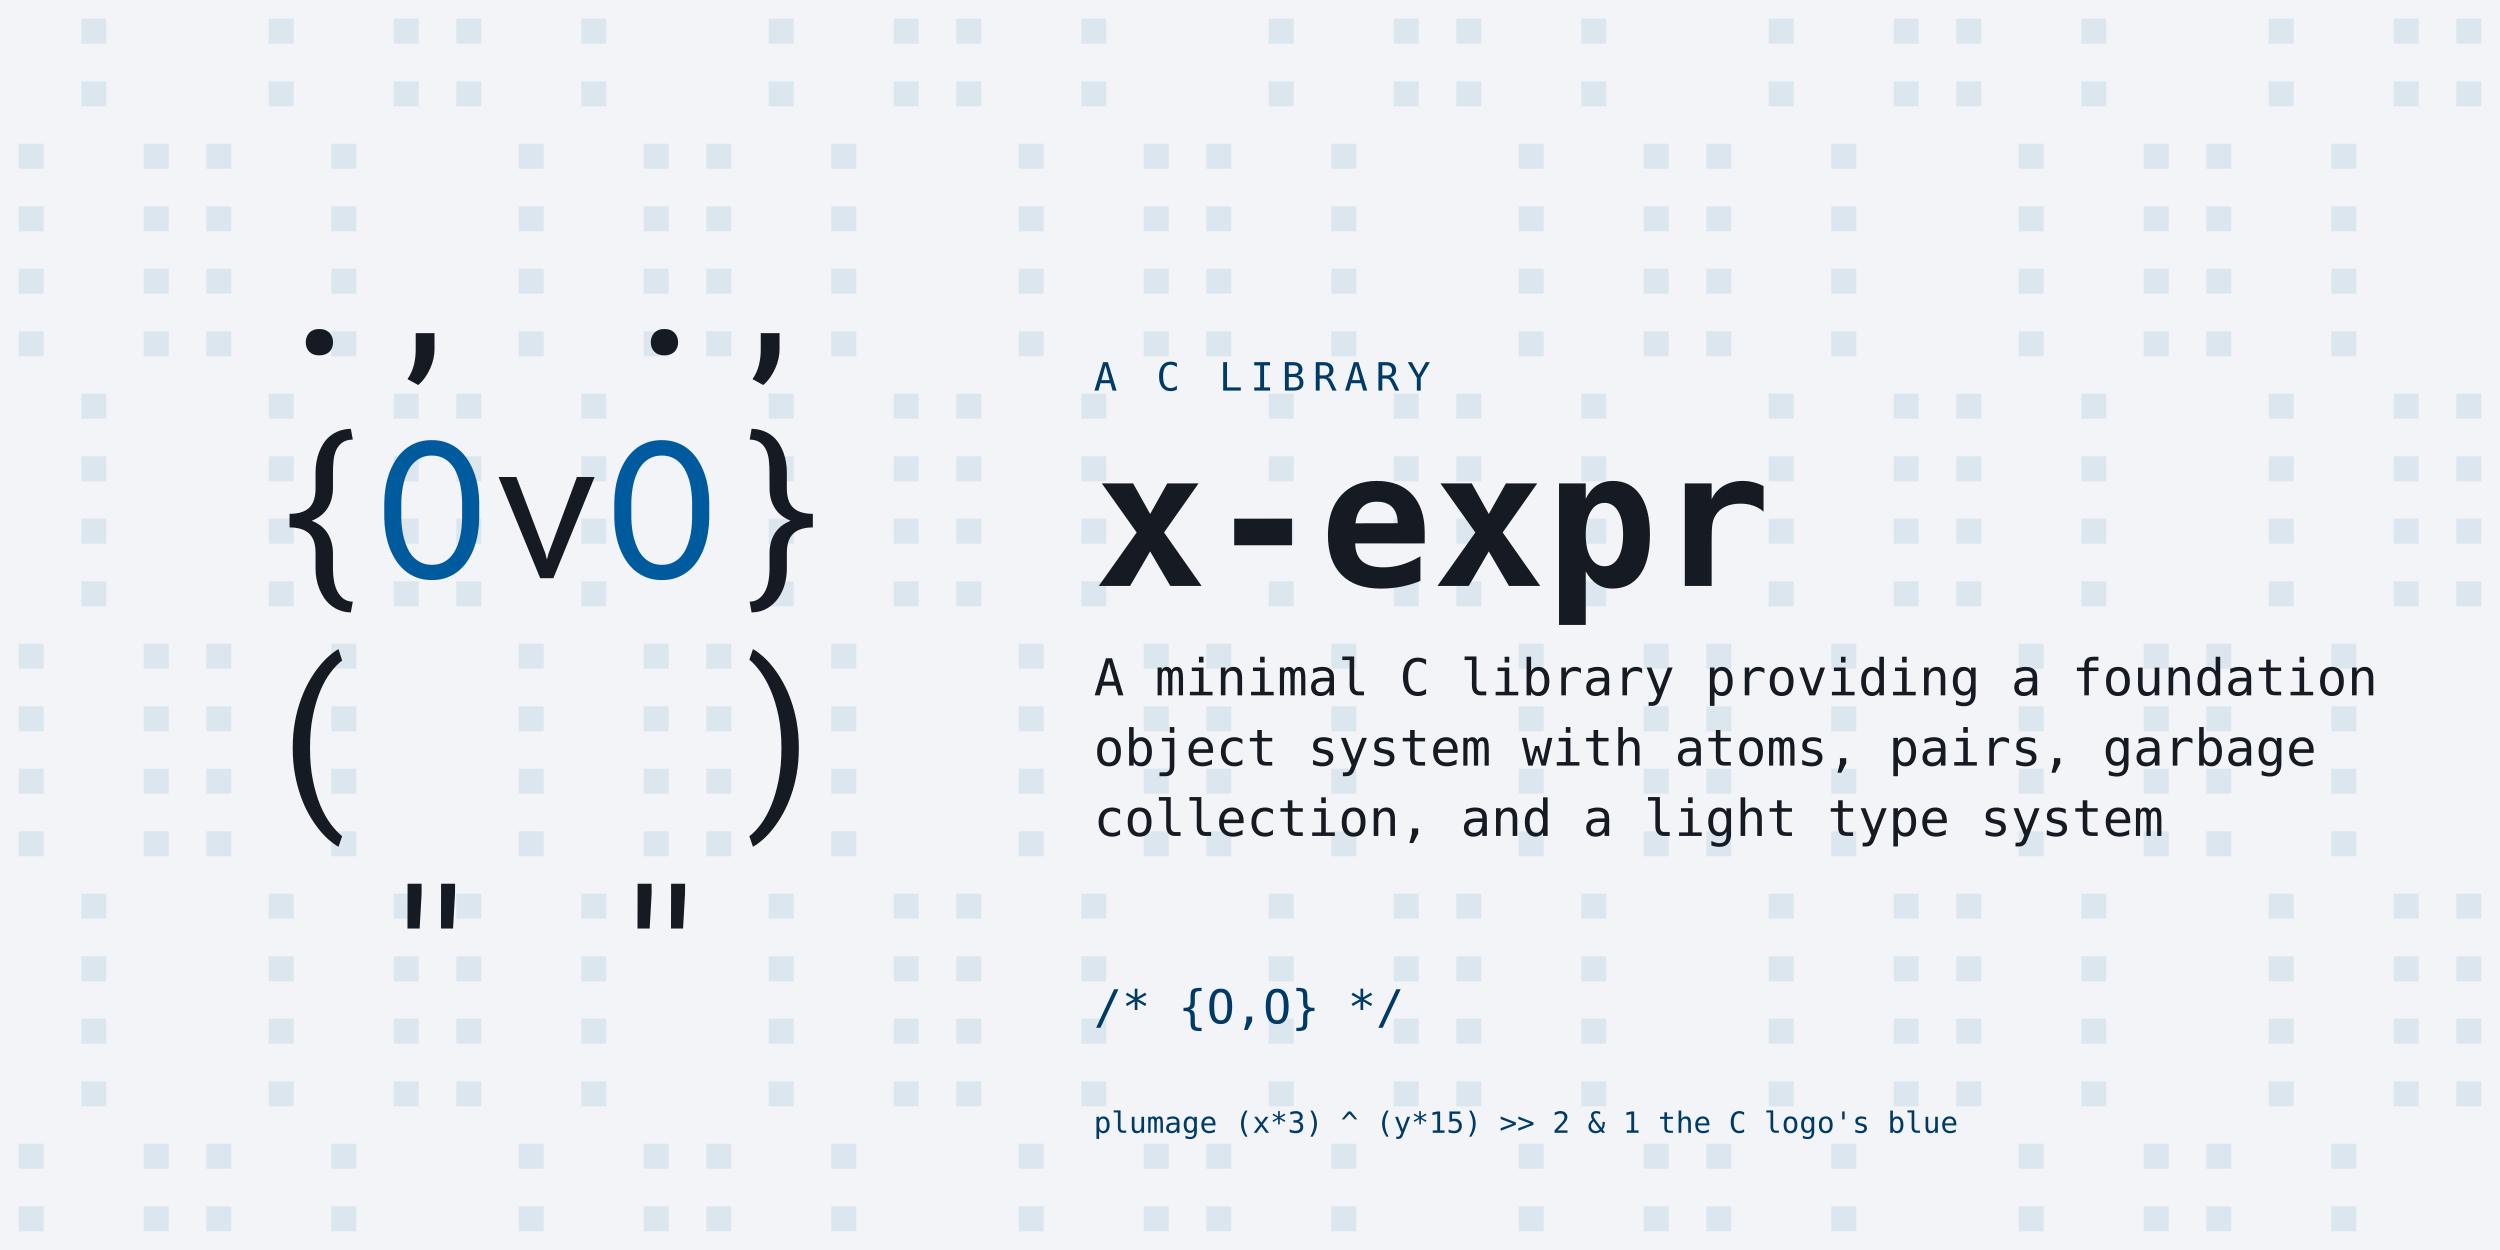
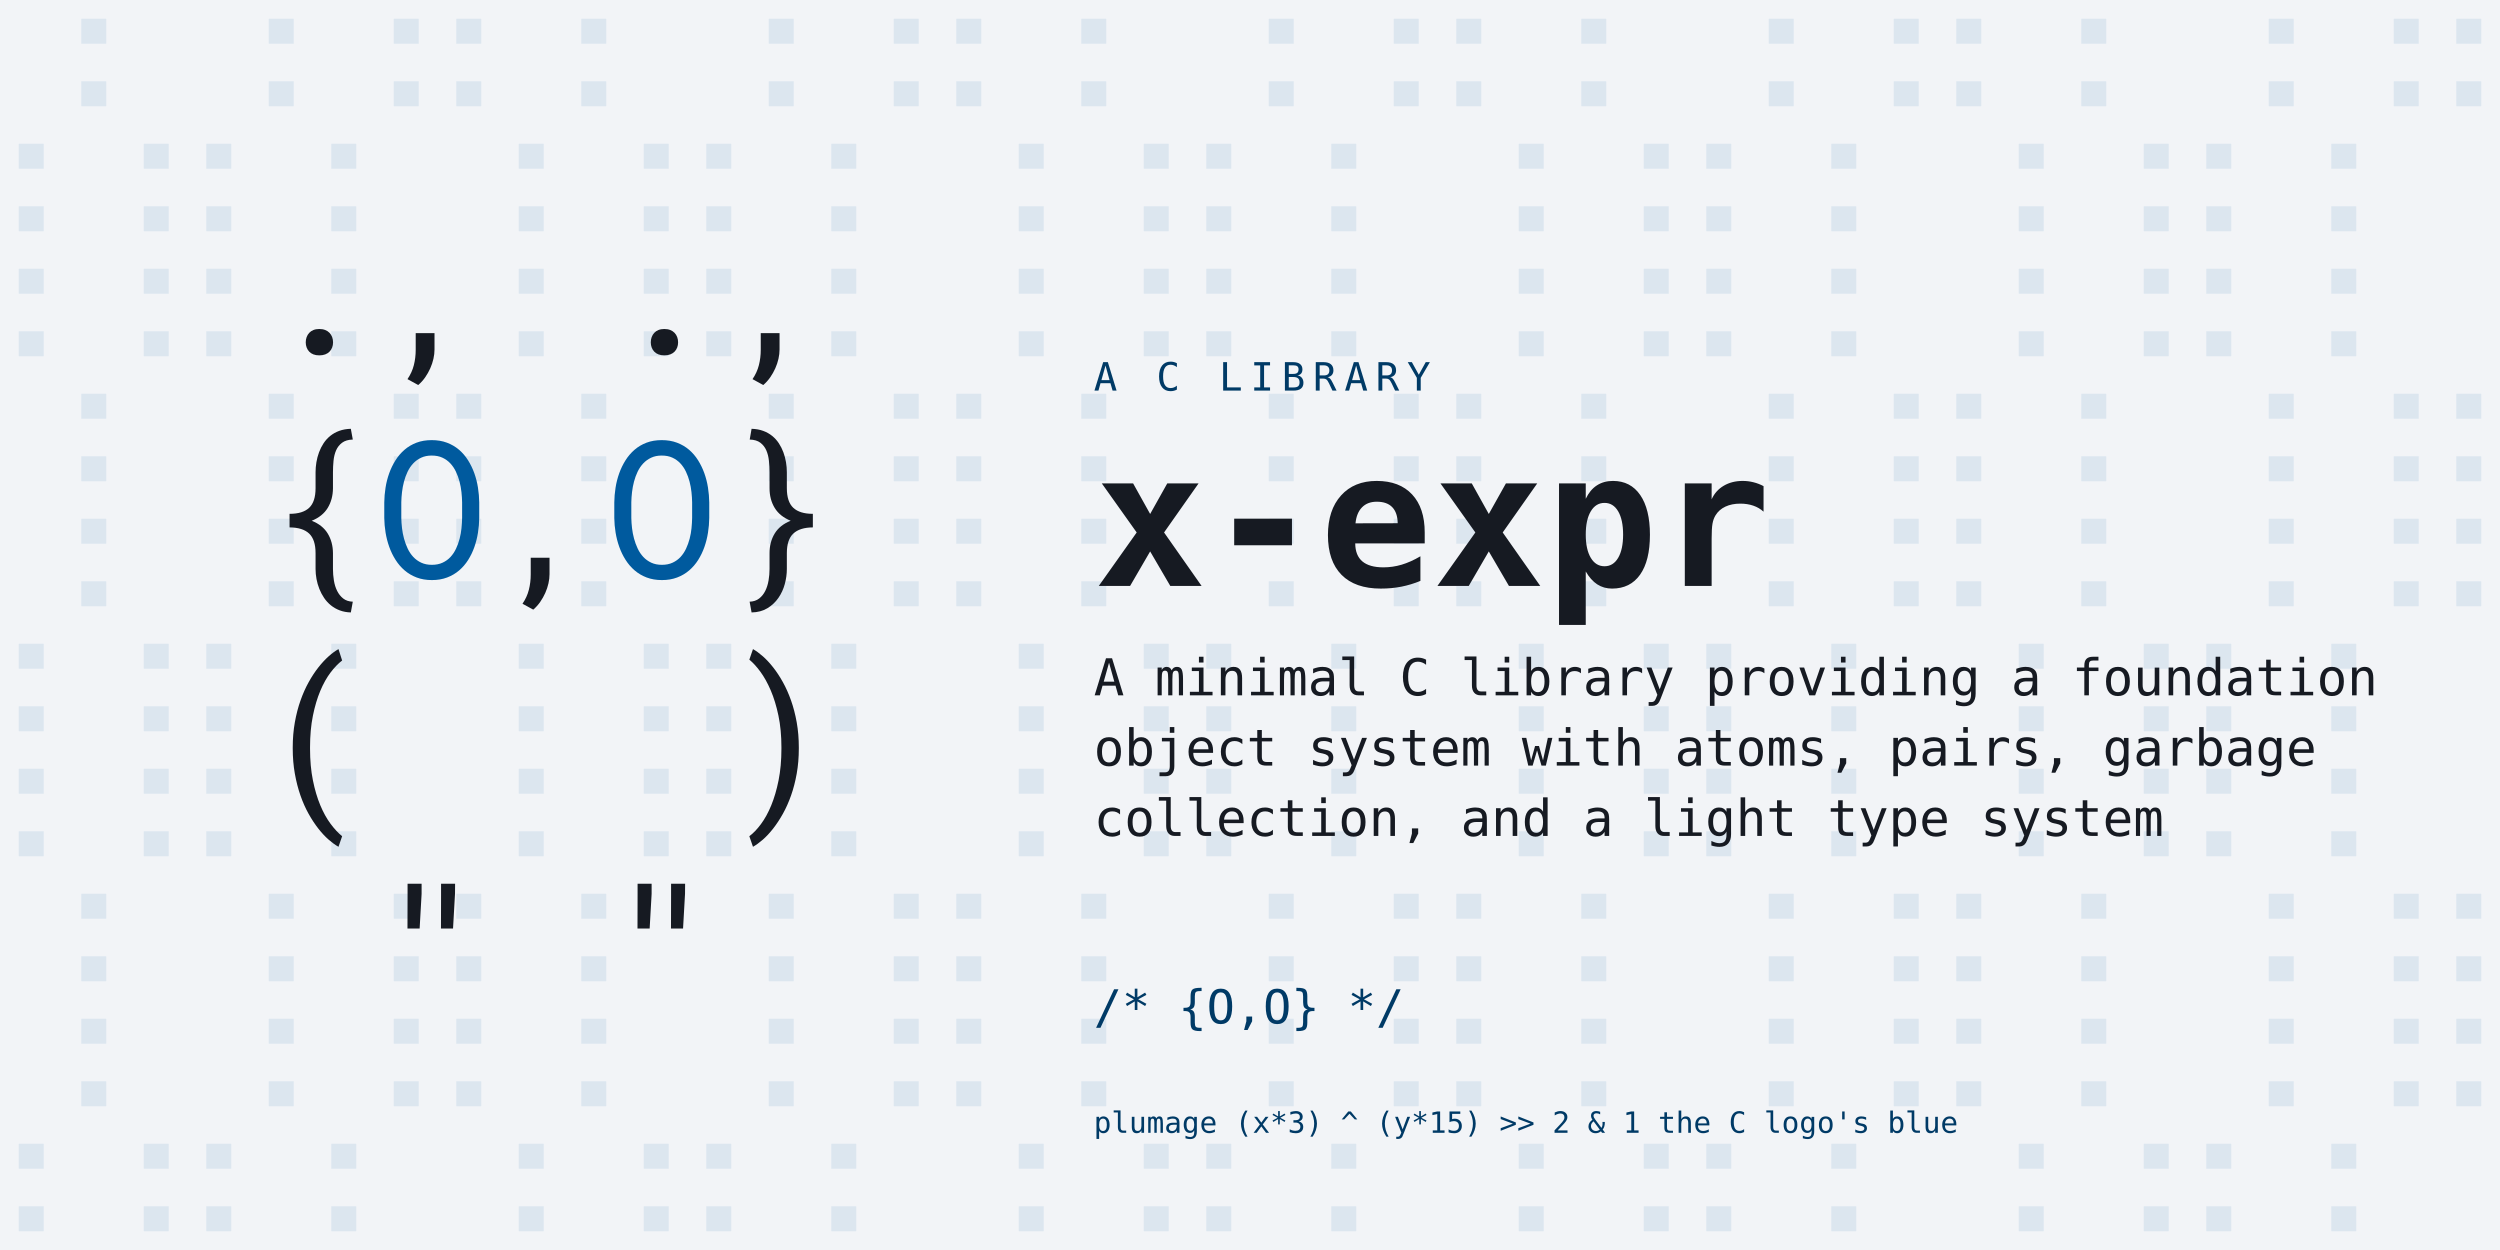
<svg xmlns="http://www.w3.org/2000/svg" width="1280" height="640" viewBox="0 0 1280 640" role="img" aria-label="x-expr, with Bitwise">
  <rect width="1280" height="640" fill="#f2f4f7" />
  <g fill="hsl(206,100%,31%)" fill-opacity="0.09">
    <rect x="41.6" y="9.6" width="12.8" height="12.8" />
    <rect x="137.6" y="9.6" width="12.8" height="12.8" />
    <rect x="201.6" y="9.6" width="12.8" height="12.8" />
    <rect x="233.6" y="9.6" width="12.8" height="12.8" />
    <rect x="297.6" y="9.6" width="12.8" height="12.8" />
    <rect x="393.6" y="9.6" width="12.8" height="12.8" />
    <rect x="457.6" y="9.6" width="12.8" height="12.8" />
    <rect x="489.6" y="9.6" width="12.8" height="12.8" />
    <rect x="553.6" y="9.6" width="12.8" height="12.8" />
    <rect x="649.6" y="9.6" width="12.8" height="12.8" />
    <rect x="713.6" y="9.6" width="12.8" height="12.8" />
    <rect x="745.6" y="9.6" width="12.8" height="12.8" />
    <rect x="809.6" y="9.6" width="12.8" height="12.8" />
    <rect x="905.6" y="9.6" width="12.8" height="12.8" />
    <rect x="969.6" y="9.6" width="12.8" height="12.8" />
    <rect x="1001.6" y="9.6" width="12.8" height="12.8" />
    <rect x="1065.6" y="9.6" width="12.8" height="12.8" />
    <rect x="1161.6" y="9.6" width="12.8" height="12.8" />
    <rect x="1225.6" y="9.6" width="12.8" height="12.8" />
    <rect x="1257.6" y="9.6" width="12.8" height="12.8" />
    <rect x="41.6" y="41.6" width="12.8" height="12.8" />
    <rect x="137.6" y="41.6" width="12.8" height="12.8" />
    <rect x="201.6" y="41.6" width="12.8" height="12.8" />
    <rect x="233.6" y="41.6" width="12.8" height="12.8" />
    <rect x="297.6" y="41.6" width="12.8" height="12.8" />
    <rect x="393.6" y="41.6" width="12.8" height="12.8" />
    <rect x="457.6" y="41.6" width="12.8" height="12.8" />
    <rect x="489.6" y="41.6" width="12.8" height="12.8" />
    <rect x="553.6" y="41.6" width="12.8" height="12.8" />
    <rect x="649.6" y="41.6" width="12.8" height="12.8" />
    <rect x="713.6" y="41.6" width="12.8" height="12.8" />
    <rect x="745.6" y="41.6" width="12.8" height="12.8" />
    <rect x="809.6" y="41.6" width="12.8" height="12.8" />
    <rect x="905.6" y="41.6" width="12.8" height="12.8" />
    <rect x="969.6" y="41.6" width="12.8" height="12.8" />
    <rect x="1001.6" y="41.6" width="12.8" height="12.8" />
    <rect x="1065.6" y="41.6" width="12.8" height="12.8" />
    <rect x="1161.6" y="41.6" width="12.8" height="12.8" />
    <rect x="1225.6" y="41.6" width="12.8" height="12.8" />
    <rect x="1257.6" y="41.6" width="12.8" height="12.8" />
    <rect x="9.6" y="73.6" width="12.8" height="12.8" />
    <rect x="73.6" y="73.6" width="12.8" height="12.8" />
    <rect x="105.6" y="73.6" width="12.8" height="12.8" />
    <rect x="169.6" y="73.6" width="12.8" height="12.8" />
    <rect x="265.6" y="73.6" width="12.8" height="12.8" />
    <rect x="329.6" y="73.6" width="12.8" height="12.8" />
    <rect x="361.6" y="73.6" width="12.8" height="12.8" />
    <rect x="425.6" y="73.6" width="12.8" height="12.8" />
    <rect x="521.6" y="73.6" width="12.8" height="12.8" />
    <rect x="585.6" y="73.6" width="12.8" height="12.8" />
    <rect x="617.6" y="73.6" width="12.8" height="12.8" />
    <rect x="681.6" y="73.6" width="12.8" height="12.8" />
    <rect x="777.6" y="73.6" width="12.8" height="12.8" />
    <rect x="841.6" y="73.6" width="12.8" height="12.8" />
    <rect x="873.6" y="73.6" width="12.8" height="12.8" />
    <rect x="937.6" y="73.6" width="12.8" height="12.8" />
    <rect x="1033.6" y="73.6" width="12.8" height="12.8" />
    <rect x="1097.6" y="73.6" width="12.8" height="12.8" />
    <rect x="1129.6" y="73.6" width="12.8" height="12.8" />
    <rect x="1193.6" y="73.6" width="12.8" height="12.8" />
    <rect x="9.6" y="105.6" width="12.8" height="12.8" />
    <rect x="73.6" y="105.6" width="12.8" height="12.8" />
    <rect x="105.6" y="105.6" width="12.8" height="12.8" />
    <rect x="169.6" y="105.6" width="12.8" height="12.8" />
    <rect x="265.6" y="105.6" width="12.8" height="12.8" />
    <rect x="329.6" y="105.6" width="12.8" height="12.8" />
    <rect x="361.6" y="105.6" width="12.8" height="12.8" />
    <rect x="425.6" y="105.6" width="12.8" height="12.8" />
    <rect x="521.6" y="105.6" width="12.8" height="12.8" />
    <rect x="585.6" y="105.6" width="12.8" height="12.8" />
    <rect x="617.6" y="105.6" width="12.8" height="12.8" />
    <rect x="681.6" y="105.6" width="12.8" height="12.8" />
    <rect x="777.6" y="105.6" width="12.8" height="12.8" />
    <rect x="841.6" y="105.6" width="12.8" height="12.8" />
    <rect x="873.6" y="105.6" width="12.8" height="12.8" />
    <rect x="937.6" y="105.6" width="12.8" height="12.8" />
    <rect x="1033.6" y="105.6" width="12.8" height="12.8" />
    <rect x="1097.6" y="105.6" width="12.8" height="12.8" />
    <rect x="1129.6" y="105.6" width="12.8" height="12.8" />
    <rect x="1193.6" y="105.6" width="12.8" height="12.8" />
    <rect x="9.6" y="137.6" width="12.8" height="12.8" />
    <rect x="73.6" y="137.6" width="12.8" height="12.8" />
    <rect x="105.6" y="137.6" width="12.8" height="12.8" />
    <rect x="169.6" y="137.6" width="12.8" height="12.8" />
    <rect x="265.6" y="137.6" width="12.8" height="12.8" />
    <rect x="329.6" y="137.6" width="12.8" height="12.8" />
    <rect x="361.6" y="137.6" width="12.8" height="12.8" />
    <rect x="425.6" y="137.6" width="12.8" height="12.8" />
    <rect x="521.6" y="137.6" width="12.8" height="12.8" />
    <rect x="585.6" y="137.6" width="12.8" height="12.8" />
    <rect x="617.6" y="137.6" width="12.8" height="12.8" />
    <rect x="681.6" y="137.6" width="12.8" height="12.8" />
    <rect x="777.6" y="137.6" width="12.8" height="12.8" />
    <rect x="841.6" y="137.6" width="12.8" height="12.8" />
    <rect x="873.6" y="137.6" width="12.8" height="12.8" />
    <rect x="937.6" y="137.6" width="12.8" height="12.8" />
    <rect x="1033.6" y="137.6" width="12.8" height="12.8" />
    <rect x="1097.6" y="137.6" width="12.8" height="12.8" />
    <rect x="1129.6" y="137.6" width="12.8" height="12.8" />
    <rect x="1193.6" y="137.6" width="12.8" height="12.8" />
    <rect x="9.6" y="169.6" width="12.8" height="12.8" />
    <rect x="73.6" y="169.6" width="12.8" height="12.8" />
    <rect x="105.6" y="169.6" width="12.8" height="12.8" />
    <rect x="169.6" y="169.6" width="12.8" height="12.8" />
    <rect x="265.6" y="169.6" width="12.8" height="12.8" />
    <rect x="329.6" y="169.6" width="12.8" height="12.8" />
    <rect x="361.6" y="169.6" width="12.8" height="12.8" />
    <rect x="425.6" y="169.6" width="12.8" height="12.8" />
    <rect x="521.6" y="169.6" width="12.8" height="12.8" />
    <rect x="585.6" y="169.6" width="12.8" height="12.8" />
    <rect x="617.6" y="169.6" width="12.8" height="12.8" />
    <rect x="681.6" y="169.6" width="12.8" height="12.8" />
    <rect x="777.6" y="169.6" width="12.8" height="12.8" />
    <rect x="841.6" y="169.6" width="12.8" height="12.8" />
    <rect x="873.6" y="169.6" width="12.8" height="12.8" />
    <rect x="937.6" y="169.6" width="12.8" height="12.8" />
    <rect x="1033.6" y="169.6" width="12.8" height="12.8" />
    <rect x="1097.6" y="169.6" width="12.8" height="12.8" />
    <rect x="1129.6" y="169.6" width="12.8" height="12.8" />
    <rect x="1193.6" y="169.6" width="12.8" height="12.8" />
    <rect x="41.6" y="201.6" width="12.8" height="12.8" />
    <rect x="137.6" y="201.6" width="12.8" height="12.8" />
    <rect x="201.6" y="201.6" width="12.8" height="12.8" />
    <rect x="233.6" y="201.6" width="12.8" height="12.8" />
    <rect x="297.6" y="201.6" width="12.8" height="12.8" />
    <rect x="393.6" y="201.6" width="12.8" height="12.8" />
    <rect x="457.6" y="201.6" width="12.8" height="12.8" />
    <rect x="489.6" y="201.6" width="12.8" height="12.8" />
    <rect x="553.6" y="201.6" width="12.8" height="12.8" />
    <rect x="649.6" y="201.6" width="12.8" height="12.8" />
    <rect x="713.6" y="201.6" width="12.8" height="12.8" />
    <rect x="745.6" y="201.6" width="12.8" height="12.8" />
    <rect x="809.6" y="201.6" width="12.8" height="12.8" />
    <rect x="905.6" y="201.6" width="12.8" height="12.8" />
    <rect x="969.6" y="201.6" width="12.8" height="12.8" />
    <rect x="1001.6" y="201.6" width="12.8" height="12.8" />
    <rect x="1065.6" y="201.6" width="12.8" height="12.8" />
    <rect x="1161.6" y="201.6" width="12.8" height="12.8" />
    <rect x="1225.6" y="201.6" width="12.8" height="12.8" />
    <rect x="1257.6" y="201.6" width="12.8" height="12.8" />
    <rect x="41.6" y="233.6" width="12.8" height="12.8" />
    <rect x="137.6" y="233.6" width="12.8" height="12.8" />
    <rect x="201.6" y="233.6" width="12.8" height="12.8" />
    <rect x="233.6" y="233.6" width="12.8" height="12.8" />
    <rect x="297.6" y="233.6" width="12.8" height="12.8" />
    <rect x="393.6" y="233.6" width="12.8" height="12.8" />
    <rect x="457.6" y="233.6" width="12.8" height="12.8" />
    <rect x="489.6" y="233.6" width="12.8" height="12.8" />
    <rect x="553.6" y="233.6" width="12.8" height="12.8" />
    <rect x="649.6" y="233.6" width="12.8" height="12.8" />
    <rect x="713.6" y="233.6" width="12.8" height="12.8" />
    <rect x="745.6" y="233.6" width="12.8" height="12.8" />
    <rect x="809.6" y="233.6" width="12.8" height="12.8" />
    <rect x="905.6" y="233.6" width="12.8" height="12.8" />
    <rect x="969.6" y="233.6" width="12.8" height="12.8" />
    <rect x="1001.6" y="233.6" width="12.8" height="12.8" />
    <rect x="1065.6" y="233.6" width="12.8" height="12.8" />
    <rect x="1161.6" y="233.6" width="12.8" height="12.8" />
    <rect x="1225.6" y="233.6" width="12.8" height="12.8" />
    <rect x="1257.6" y="233.6" width="12.8" height="12.8" />
    <rect x="41.6" y="265.6" width="12.8" height="12.8" />
    <rect x="137.6" y="265.6" width="12.8" height="12.8" />
    <rect x="201.6" y="265.6" width="12.8" height="12.8" />
    <rect x="233.6" y="265.6" width="12.8" height="12.8" />
    <rect x="297.6" y="265.6" width="12.8" height="12.8" />
    <rect x="393.6" y="265.6" width="12.8" height="12.8" />
    <rect x="457.6" y="265.6" width="12.8" height="12.8" />
    <rect x="489.6" y="265.6" width="12.8" height="12.8" />
    <rect x="553.6" y="265.6" width="12.8" height="12.8" />
    <rect x="649.6" y="265.6" width="12.8" height="12.8" />
    <rect x="713.6" y="265.6" width="12.8" height="12.8" />
    <rect x="745.6" y="265.6" width="12.8" height="12.8" />
    <rect x="809.6" y="265.6" width="12.8" height="12.8" />
    <rect x="905.6" y="265.6" width="12.8" height="12.8" />
    <rect x="969.6" y="265.6" width="12.8" height="12.8" />
    <rect x="1001.6" y="265.6" width="12.8" height="12.8" />
    <rect x="1065.6" y="265.6" width="12.8" height="12.8" />
    <rect x="1161.6" y="265.6" width="12.8" height="12.8" />
    <rect x="1225.6" y="265.6" width="12.8" height="12.8" />
    <rect x="1257.6" y="265.6" width="12.8" height="12.8" />
    <rect x="41.6" y="297.6" width="12.8" height="12.8" />
    <rect x="137.6" y="297.6" width="12.8" height="12.8" />
    <rect x="201.6" y="297.6" width="12.8" height="12.8" />
    <rect x="233.6" y="297.6" width="12.8" height="12.8" />
    <rect x="297.6" y="297.6" width="12.8" height="12.8" />
    <rect x="393.6" y="297.6" width="12.8" height="12.8" />
    <rect x="457.6" y="297.6" width="12.8" height="12.8" />
    <rect x="489.6" y="297.6" width="12.8" height="12.8" />
    <rect x="553.6" y="297.6" width="12.8" height="12.8" />
    <rect x="649.6" y="297.6" width="12.8" height="12.8" />
    <rect x="713.6" y="297.6" width="12.8" height="12.8" />
    <rect x="745.6" y="297.6" width="12.8" height="12.8" />
    <rect x="809.6" y="297.6" width="12.8" height="12.8" />
    <rect x="905.6" y="297.6" width="12.8" height="12.8" />
    <rect x="969.6" y="297.6" width="12.8" height="12.8" />
    <rect x="1001.6" y="297.6" width="12.8" height="12.8" />
    <rect x="1065.6" y="297.6" width="12.8" height="12.8" />
    <rect x="1161.6" y="297.6" width="12.8" height="12.8" />
    <rect x="1225.6" y="297.6" width="12.8" height="12.8" />
    <rect x="1257.6" y="297.6" width="12.8" height="12.8" />
    <rect x="9.6" y="329.6" width="12.8" height="12.8" />
    <rect x="73.6" y="329.6" width="12.8" height="12.8" />
    <rect x="105.6" y="329.6" width="12.8" height="12.8" />
    <rect x="169.6" y="329.6" width="12.8" height="12.8" />
    <rect x="265.6" y="329.6" width="12.8" height="12.8" />
    <rect x="329.6" y="329.6" width="12.8" height="12.8" />
    <rect x="361.6" y="329.6" width="12.8" height="12.8" />
    <rect x="425.6" y="329.6" width="12.8" height="12.8" />
    <rect x="521.6" y="329.6" width="12.8" height="12.8" />
    <rect x="585.6" y="329.6" width="12.8" height="12.8" />
    <rect x="617.6" y="329.6" width="12.8" height="12.8" />
    <rect x="681.6" y="329.6" width="12.8" height="12.8" />
    <rect x="777.6" y="329.6" width="12.8" height="12.8" />
    <rect x="841.6" y="329.6" width="12.8" height="12.8" />
    <rect x="873.6" y="329.6" width="12.8" height="12.8" />
    <rect x="937.6" y="329.6" width="12.8" height="12.8" />
    <rect x="1033.6" y="329.6" width="12.8" height="12.8" />
    <rect x="1097.6" y="329.6" width="12.8" height="12.8" />
    <rect x="1129.6" y="329.6" width="12.8" height="12.8" />
    <rect x="1193.6" y="329.6" width="12.8" height="12.8" />
    <rect x="9.6" y="361.6" width="12.8" height="12.8" />
    <rect x="73.6" y="361.6" width="12.8" height="12.8" />
    <rect x="105.6" y="361.6" width="12.8" height="12.8" />
    <rect x="169.6" y="361.6" width="12.8" height="12.8" />
    <rect x="265.6" y="361.6" width="12.8" height="12.8" />
    <rect x="329.6" y="361.6" width="12.8" height="12.8" />
    <rect x="361.6" y="361.6" width="12.8" height="12.8" />
    <rect x="425.6" y="361.6" width="12.8" height="12.8" />
    <rect x="521.6" y="361.6" width="12.8" height="12.8" />
    <rect x="585.6" y="361.6" width="12.8" height="12.8" />
    <rect x="617.6" y="361.6" width="12.8" height="12.8" />
    <rect x="681.6" y="361.6" width="12.8" height="12.8" />
    <rect x="777.6" y="361.6" width="12.8" height="12.8" />
    <rect x="841.6" y="361.6" width="12.8" height="12.8" />
    <rect x="873.6" y="361.6" width="12.8" height="12.8" />
    <rect x="937.6" y="361.6" width="12.8" height="12.8" />
    <rect x="1033.6" y="361.6" width="12.8" height="12.8" />
    <rect x="1097.6" y="361.6" width="12.8" height="12.8" />
    <rect x="1129.6" y="361.6" width="12.8" height="12.8" />
    <rect x="1193.6" y="361.6" width="12.8" height="12.8" />
    <rect x="9.6" y="393.6" width="12.8" height="12.8" />
    <rect x="73.6" y="393.6" width="12.8" height="12.8" />
    <rect x="105.6" y="393.6" width="12.8" height="12.8" />
    <rect x="169.6" y="393.6" width="12.8" height="12.8" />
    <rect x="265.6" y="393.6" width="12.8" height="12.8" />
    <rect x="329.6" y="393.6" width="12.8" height="12.8" />
    <rect x="361.6" y="393.6" width="12.8" height="12.8" />
    <rect x="425.6" y="393.6" width="12.8" height="12.8" />
    <rect x="521.6" y="393.6" width="12.8" height="12.8" />
    <rect x="585.6" y="393.6" width="12.8" height="12.8" />
    <rect x="617.6" y="393.6" width="12.8" height="12.8" />
    <rect x="681.6" y="393.6" width="12.8" height="12.8" />
    <rect x="777.6" y="393.6" width="12.8" height="12.8" />
    <rect x="841.6" y="393.6" width="12.8" height="12.8" />
    <rect x="873.6" y="393.6" width="12.8" height="12.8" />
    <rect x="937.6" y="393.6" width="12.8" height="12.8" />
    <rect x="1033.6" y="393.6" width="12.8" height="12.8" />
    <rect x="1097.6" y="393.6" width="12.8" height="12.8" />
    <rect x="1129.6" y="393.6" width="12.8" height="12.8" />
    <rect x="1193.6" y="393.6" width="12.8" height="12.8" />
    <rect x="9.6" y="425.6" width="12.8" height="12.8" />
    <rect x="73.6" y="425.6" width="12.8" height="12.8" />
    <rect x="105.6" y="425.6" width="12.8" height="12.8" />
    <rect x="169.6" y="425.6" width="12.8" height="12.8" />
    <rect x="265.6" y="425.6" width="12.8" height="12.8" />
    <rect x="329.6" y="425.6" width="12.8" height="12.8" />
    <rect x="361.6" y="425.6" width="12.8" height="12.8" />
    <rect x="425.6" y="425.6" width="12.8" height="12.8" />
    <rect x="521.6" y="425.6" width="12.8" height="12.8" />
    <rect x="585.6" y="425.6" width="12.8" height="12.8" />
    <rect x="617.6" y="425.6" width="12.8" height="12.8" />
    <rect x="681.6" y="425.6" width="12.8" height="12.8" />
    <rect x="777.6" y="425.6" width="12.8" height="12.8" />
    <rect x="841.6" y="425.6" width="12.8" height="12.8" />
    <rect x="873.6" y="425.6" width="12.8" height="12.8" />
    <rect x="937.6" y="425.6" width="12.8" height="12.8" />
    <rect x="1033.6" y="425.6" width="12.8" height="12.8" />
    <rect x="1097.6" y="425.6" width="12.8" height="12.8" />
    <rect x="1129.6" y="425.6" width="12.8" height="12.8" />
    <rect x="1193.6" y="425.6" width="12.8" height="12.8" />
    <rect x="41.6" y="457.6" width="12.8" height="12.8" />
    <rect x="137.6" y="457.6" width="12.8" height="12.8" />
    <rect x="201.6" y="457.6" width="12.8" height="12.8" />
    <rect x="233.6" y="457.6" width="12.8" height="12.8" />
    <rect x="297.6" y="457.6" width="12.8" height="12.8" />
    <rect x="393.6" y="457.6" width="12.8" height="12.8" />
    <rect x="457.6" y="457.6" width="12.8" height="12.8" />
    <rect x="489.6" y="457.6" width="12.8" height="12.8" />
    <rect x="553.6" y="457.6" width="12.8" height="12.8" />
    <rect x="649.6" y="457.6" width="12.8" height="12.8" />
    <rect x="713.6" y="457.6" width="12.8" height="12.8" />
    <rect x="745.6" y="457.6" width="12.8" height="12.8" />
    <rect x="809.6" y="457.6" width="12.8" height="12.8" />
    <rect x="905.6" y="457.6" width="12.8" height="12.8" />
    <rect x="969.6" y="457.6" width="12.8" height="12.8" />
    <rect x="1001.6" y="457.6" width="12.8" height="12.8" />
    <rect x="1065.6" y="457.6" width="12.8" height="12.8" />
    <rect x="1161.6" y="457.6" width="12.8" height="12.8" />
    <rect x="1225.6" y="457.6" width="12.8" height="12.8" />
    <rect x="1257.6" y="457.6" width="12.8" height="12.8" />
    <rect x="41.6" y="489.6" width="12.8" height="12.8" />
    <rect x="137.6" y="489.6" width="12.8" height="12.8" />
    <rect x="201.6" y="489.6" width="12.8" height="12.8" />
    <rect x="233.6" y="489.6" width="12.8" height="12.8" />
    <rect x="297.6" y="489.6" width="12.8" height="12.8" />
    <rect x="393.6" y="489.6" width="12.8" height="12.8" />
    <rect x="457.6" y="489.6" width="12.8" height="12.8" />
    <rect x="489.6" y="489.6" width="12.8" height="12.8" />
    <rect x="553.6" y="489.6" width="12.8" height="12.8" />
    <rect x="649.6" y="489.6" width="12.8" height="12.8" />
    <rect x="713.6" y="489.6" width="12.8" height="12.8" />
    <rect x="745.6" y="489.6" width="12.8" height="12.8" />
    <rect x="809.6" y="489.6" width="12.8" height="12.8" />
    <rect x="905.6" y="489.6" width="12.8" height="12.8" />
    <rect x="969.6" y="489.6" width="12.8" height="12.8" />
    <rect x="1001.6" y="489.6" width="12.8" height="12.8" />
    <rect x="1065.6" y="489.6" width="12.8" height="12.8" />
    <rect x="1161.6" y="489.6" width="12.8" height="12.8" />
    <rect x="1225.6" y="489.6" width="12.8" height="12.8" />
    <rect x="1257.6" y="489.6" width="12.8" height="12.8" />
    <rect x="41.6" y="521.6" width="12.8" height="12.8" />
    <rect x="137.6" y="521.6" width="12.8" height="12.8" />
    <rect x="201.6" y="521.6" width="12.8" height="12.8" />
    <rect x="233.6" y="521.6" width="12.8" height="12.8" />
    <rect x="297.6" y="521.6" width="12.8" height="12.8" />
    <rect x="393.6" y="521.6" width="12.8" height="12.8" />
    <rect x="457.6" y="521.6" width="12.8" height="12.8" />
    <rect x="489.6" y="521.6" width="12.8" height="12.8" />
    <rect x="553.6" y="521.6" width="12.8" height="12.8" />
    <rect x="649.6" y="521.6" width="12.8" height="12.8" />
    <rect x="713.6" y="521.6" width="12.8" height="12.8" />
    <rect x="745.6" y="521.6" width="12.8" height="12.8" />
    <rect x="809.6" y="521.6" width="12.8" height="12.8" />
    <rect x="905.6" y="521.6" width="12.8" height="12.8" />
    <rect x="969.6" y="521.6" width="12.8" height="12.8" />
    <rect x="1001.6" y="521.6" width="12.8" height="12.8" />
    <rect x="1065.6" y="521.6" width="12.8" height="12.8" />
    <rect x="1161.6" y="521.6" width="12.8" height="12.8" />
    <rect x="1225.6" y="521.6" width="12.8" height="12.8" />
    <rect x="1257.6" y="521.6" width="12.8" height="12.8" />
    <rect x="41.6" y="553.6" width="12.8" height="12.8" />
    <rect x="137.6" y="553.6" width="12.8" height="12.8" />
    <rect x="201.6" y="553.6" width="12.8" height="12.8" />
    <rect x="233.6" y="553.6" width="12.8" height="12.8" />
    <rect x="297.6" y="553.6" width="12.8" height="12.8" />
    <rect x="393.6" y="553.6" width="12.8" height="12.8" />
    <rect x="457.6" y="553.6" width="12.8" height="12.8" />
    <rect x="489.6" y="553.6" width="12.8" height="12.8" />
    <rect x="553.6" y="553.6" width="12.8" height="12.8" />
    <rect x="649.6" y="553.6" width="12.8" height="12.8" />
    <rect x="713.6" y="553.6" width="12.8" height="12.8" />
    <rect x="745.6" y="553.6" width="12.8" height="12.8" />
    <rect x="809.6" y="553.6" width="12.8" height="12.8" />
    <rect x="905.6" y="553.6" width="12.8" height="12.8" />
    <rect x="969.6" y="553.6" width="12.8" height="12.8" />
    <rect x="1001.6" y="553.6" width="12.8" height="12.8" />
    <rect x="1065.6" y="553.6" width="12.8" height="12.8" />
    <rect x="1161.6" y="553.6" width="12.8" height="12.8" />
    <rect x="1225.6" y="553.6" width="12.8" height="12.8" />
    <rect x="1257.6" y="553.6" width="12.8" height="12.8" />
    <rect x="9.6" y="585.6" width="12.8" height="12.8" />
    <rect x="73.6" y="585.6" width="12.8" height="12.8" />
    <rect x="105.6" y="585.6" width="12.8" height="12.8" />
    <rect x="169.6" y="585.6" width="12.8" height="12.8" />
    <rect x="265.6" y="585.6" width="12.8" height="12.8" />
    <rect x="329.6" y="585.6" width="12.8" height="12.8" />
    <rect x="361.6" y="585.6" width="12.8" height="12.8" />
    <rect x="425.6" y="585.6" width="12.8" height="12.8" />
    <rect x="521.6" y="585.6" width="12.8" height="12.8" />
    <rect x="585.6" y="585.6" width="12.8" height="12.8" />
    <rect x="617.6" y="585.6" width="12.8" height="12.8" />
    <rect x="681.6" y="585.6" width="12.8" height="12.8" />
    <rect x="777.6" y="585.6" width="12.8" height="12.8" />
    <rect x="841.6" y="585.6" width="12.8" height="12.8" />
    <rect x="873.6" y="585.6" width="12.8" height="12.8" />
    <rect x="937.6" y="585.6" width="12.8" height="12.8" />
    <rect x="1033.6" y="585.6" width="12.8" height="12.8" />
    <rect x="1097.6" y="585.6" width="12.8" height="12.8" />
    <rect x="1129.6" y="585.6" width="12.8" height="12.8" />
    <rect x="1193.6" y="585.6" width="12.8" height="12.8" />
    <rect x="9.6" y="617.6" width="12.8" height="12.8" />
    <rect x="73.6" y="617.6" width="12.8" height="12.8" />
    <rect x="105.6" y="617.6" width="12.8" height="12.8" />
    <rect x="169.6" y="617.6" width="12.8" height="12.8" />
    <rect x="265.6" y="617.6" width="12.8" height="12.8" />
    <rect x="329.6" y="617.6" width="12.8" height="12.8" />
    <rect x="361.6" y="617.6" width="12.8" height="12.8" />
    <rect x="425.6" y="617.6" width="12.8" height="12.8" />
    <rect x="521.6" y="617.6" width="12.8" height="12.8" />
    <rect x="585.6" y="617.6" width="12.8" height="12.8" />
    <rect x="617.6" y="617.6" width="12.8" height="12.8" />
    <rect x="681.6" y="617.6" width="12.8" height="12.8" />
    <rect x="777.6" y="617.6" width="12.8" height="12.8" />
    <rect x="841.6" y="617.6" width="12.8" height="12.8" />
    <rect x="873.6" y="617.6" width="12.8" height="12.8" />
    <rect x="937.6" y="617.6" width="12.8" height="12.8" />
    <rect x="1033.6" y="617.6" width="12.8" height="12.8" />
    <rect x="1097.6" y="617.6" width="12.8" height="12.8" />
    <rect x="1129.6" y="617.6" width="12.8" height="12.8" />
    <rect x="1193.6" y="617.6" width="12.8" height="12.8" />
  </g>
  <defs>
    <path id="o-14" d="M496 120Q496 150 505.5 176.0Q515 202 533.0 221.5Q551 241 578.0 252.0Q605 263 641 263Q677 263 704.5 252.0Q732 241 750.5 221.5Q769 202 778.5 176.0Q788 150 788 120Q788 91 778.5 65.5Q769 40 750.5 21.0Q732 2 704.5 -8.5Q677 -19 641 -19Q605 -19 578.0 -8.5Q551 2 533.0 21.0Q515 40 505.5 65.5Q496 91 496 120Z" />
    <path id="o-12" d="M643 43Q643 -4 631.5 -55.5Q620 -107 597.5 -157.5Q575 -208 543.0 -254.0Q511 -300 469 -336L354 -273Q402 -203 422.0 -124.0Q442 -45 442 40V219H643Z" />
    <path id="o-91" d="M978 -366Q913 -364 860.0 -344.0Q807 -324 765.0 -290.0Q723 -256 692.5 -211.0Q662 -166 641.5 -114.5Q621 -63 611.0 -8.5Q601 46 601 99V268Q601 412 532.5 477.0Q464 542 323 543V688Q464 688 532.5 752.5Q601 817 601 962V1132Q601 1185 610.0 1239.5Q619 1294 638.0 1345.5Q657 1397 686.5 1442.0Q716 1487 758.0 1521.0Q800 1555 854.5 1575.0Q909 1595 978 1597L999 1482Q927 1480 884.5 1448.0Q842 1416 820.5 1366.5Q799 1317 793.0 1255.0Q787 1193 787 1132V962Q786 842 731.0 751.5Q676 661 560 614Q676 568 731.0 477.5Q786 387 787 268V99Q787 37 797.0 -24.5Q807 -86 831.5 -135.5Q856 -185 896.5 -217.0Q937 -249 999 -251Z" />
    <path id="o-47" d="M1121 644Q1120 566 1107.5 486.5Q1095 407 1069.0 333.0Q1043 259 1002.5 195.0Q962 131 906.0 83.0Q850 35 777.5 7.5Q705 -20 615 -20Q525 -20 452.5 7.5Q380 35 324.0 83.0Q268 131 227.0 195.5Q186 260 159.5 334.0Q133 408 120.0 487.0Q107 566 106 644V810Q107 888 119.5 967.5Q132 1047 158.5 1121.0Q185 1195 225.5 1259.5Q266 1324 322.0 1372.5Q378 1421 450.5 1448.5Q523 1476 613 1476Q703 1476 776.0 1448.5Q849 1421 905.0 1373.0Q961 1325 1001.5 1260.5Q1042 1196 1068.5 1122.0Q1095 1048 1107.5 968.0Q1120 888 1121 810ZM938 812Q937 864 931.0 920.5Q925 977 910.5 1032.5Q896 1088 872.0 1138.5Q848 1189 812.0 1227.5Q776 1266 727.0 1288.5Q678 1311 613 1311Q549 1311 500.0 1288.0Q451 1265 415.0 1226.5Q379 1188 355.0 1137.5Q331 1087 316.5 1031.5Q302 976 295.5 919.5Q289 863 288 812V644Q289 593 295.5 536.0Q302 479 317.0 423.5Q332 368 356.0 317.0Q380 266 416.0 227.5Q452 189 501.0 166.0Q550 143 615 143Q680 143 729.5 166.0Q779 189 814.5 227.5Q850 266 873.5 316.5Q897 367 911.5 422.5Q926 478 931.5 535.0Q937 592 938 644Z" />
-     <path id="o-86" d="M598 266 615 199 633 266 936 1082H1125L684 0H543L98 1082H288Z" />
    <path id="o-93" d="M323 -251Q384 -249 425.0 -217.0Q466 -185 490.5 -135.5Q515 -86 525.5 -24.5Q536 37 536 99V268Q536 387 591.0 477.5Q646 568 762 614Q646 661 591.0 751.5Q536 842 536 962V1132Q536 1193 529.5 1255.0Q523 1317 501.5 1366.5Q480 1416 438.0 1448.0Q396 1480 324 1482L344 1597Q413 1595 467.5 1575.0Q522 1555 564.0 1521.0Q606 1487 635.5 1442.0Q665 1397 684.0 1345.5Q703 1294 712.0 1239.5Q721 1185 721 1132V962Q721 817 790.0 752.5Q859 688 999 688V543Q859 542 790.0 477.0Q721 412 721 268V99Q721 19 699.0 -62.5Q677 -144 630.5 -211.0Q584 -278 513.0 -321.0Q442 -364 344 -366Z" />
    <path id="o-8" d="M357 591Q357 734 379.5 860.0Q402 986 440.0 1093.5Q478 1201 527.5 1290.0Q577 1379 631.5 1448.0Q686 1517 741.0 1566.0Q796 1615 846 1643L885 1521Q823 1474 761.5 1393.0Q700 1312 651.5 1196.5Q603 1081 572.5 930.5Q542 780 542 593V579Q542 392 572.5 241.0Q603 90 651.5 -26.0Q700 -142 761.5 -224.5Q823 -307 885 -357L846 -470Q796 -442 740.5 -393.5Q685 -345 630.5 -275.5Q576 -206 526.5 -117.5Q477 -29 439.5 78.5Q402 186 379.5 312.0Q357 438 357 581Z" />
    <path id="o-9" d="M849 581Q849 438 826.5 312.0Q804 186 766.0 78.5Q728 -29 678.5 -117.5Q629 -206 574.5 -275.5Q520 -345 464.5 -393.5Q409 -442 359 -470L320 -357Q382 -311 443.5 -228.5Q505 -146 553.5 -29.0Q602 88 632.5 240.0Q663 392 663 579V593Q663 780 631.0 932.5Q599 1085 548.5 1202.5Q498 1320 437.5 1402.0Q377 1484 320 1530L359 1643Q409 1615 464.5 1566.0Q520 1517 574.5 1448.0Q629 1379 678.5 1290.0Q728 1201 766.0 1093.5Q804 986 826.5 860.0Q849 734 849 591Z" />
    <path id="o-2" d="M505 1427 484 1057H354L355 1411V1536H505ZM862 1427 841 1057H712L713 1411V1536H863Z" />
  </defs>
  <g fill="#161a22">
    <use href="#o-14" transform="translate(132.78,181.04) scale(0.0479,-0.0479)" />
    <use href="#o-12" transform="translate(191.67,181.04) scale(0.0479,-0.0479)" />
    <use href="#o-14" transform="translate(309.44,181.04) scale(0.0479,-0.0479)" />
    <use href="#o-12" transform="translate(368.33,181.04) scale(0.0479,-0.0479)" />
    <use href="#o-91" transform="translate(132.78,296.04) scale(0.0479,-0.0479)" />
-     <use href="#o-86" transform="translate(250.56,296.04) scale(0.0479,-0.0479)" />
+     <use href="#o-12" transform="translate(250.56,296.04) scale(0.0479,-0.0479)" />
    <use href="#o-93" transform="translate(368.33,296.04) scale(0.0479,-0.0479)" />
    <use href="#o-8" transform="translate(132.78,411.04) scale(0.0479,-0.0479)" />
    <use href="#o-9" transform="translate(368.33,411.04) scale(0.0479,-0.0479)" />
    <use href="#o-2" transform="translate(191.67,526.04) scale(0.0479,-0.0479)" />
    <use href="#o-2" transform="translate(309.44,526.04) scale(0.0479,-0.0479)" />
  </g>
  <g fill="hsl(206,100%,31%)">
    <use href="#o-47" transform="translate(191.67,296.04) scale(0.0479,-0.0479)" />
  </g>
  <g fill="hsl(206,100%,31%)">
    <use href="#o-47" transform="translate(309.44,296.04) scale(0.0479,-0.0479)" />
  </g>
  <text x="560" y="200" font-family="'Roboto Mono','Martian Mono',Menlo,'DejaVu Sans Mono',ui-monospace,monospace" font-size="20" letter-spacing="4" fill="hsl(206,100%,20%)">A C LIBRARY</text>
  <text x="560" y="300" font-family="'Roboto Mono','Martian Mono',Menlo,'DejaVu Sans Mono',ui-monospace,monospace" font-size="96" font-weight="700" fill="#161a22">x-expr</text>
  <text x="560" y="356" font-family="'Roboto Mono','Martian Mono',Menlo,'DejaVu Sans Mono',ui-monospace,monospace" font-size="26" fill="#161a22">A minimal C library providing a foundation</text>
  <text x="560" y="392" font-family="'Roboto Mono','Martian Mono',Menlo,'DejaVu Sans Mono',ui-monospace,monospace" font-size="26" fill="#161a22">object system with atoms, pairs, garbage</text>
  <text x="560" y="428" font-family="'Roboto Mono','Martian Mono',Menlo,'DejaVu Sans Mono',ui-monospace,monospace" font-size="26" fill="#161a22">collection, and a light type system</text>
  <text x="560" y="524" font-family="'Roboto Mono','Martian Mono',Menlo,'DejaVu Sans Mono',ui-monospace,monospace" font-size="24" xml:space="preserve" fill="hsl(206,100%,20%)">/* {O,O} */</text>
  <text x="560" y="580" font-family="'Roboto Mono','Martian Mono',Menlo,'DejaVu Sans Mono',ui-monospace,monospace" font-size="15" fill="hsl(206,100%,20%)">plumage  (x*3) ^ (y*15) &gt;&gt; 2 &amp; 1   the C logo's blue</text>
</svg>
